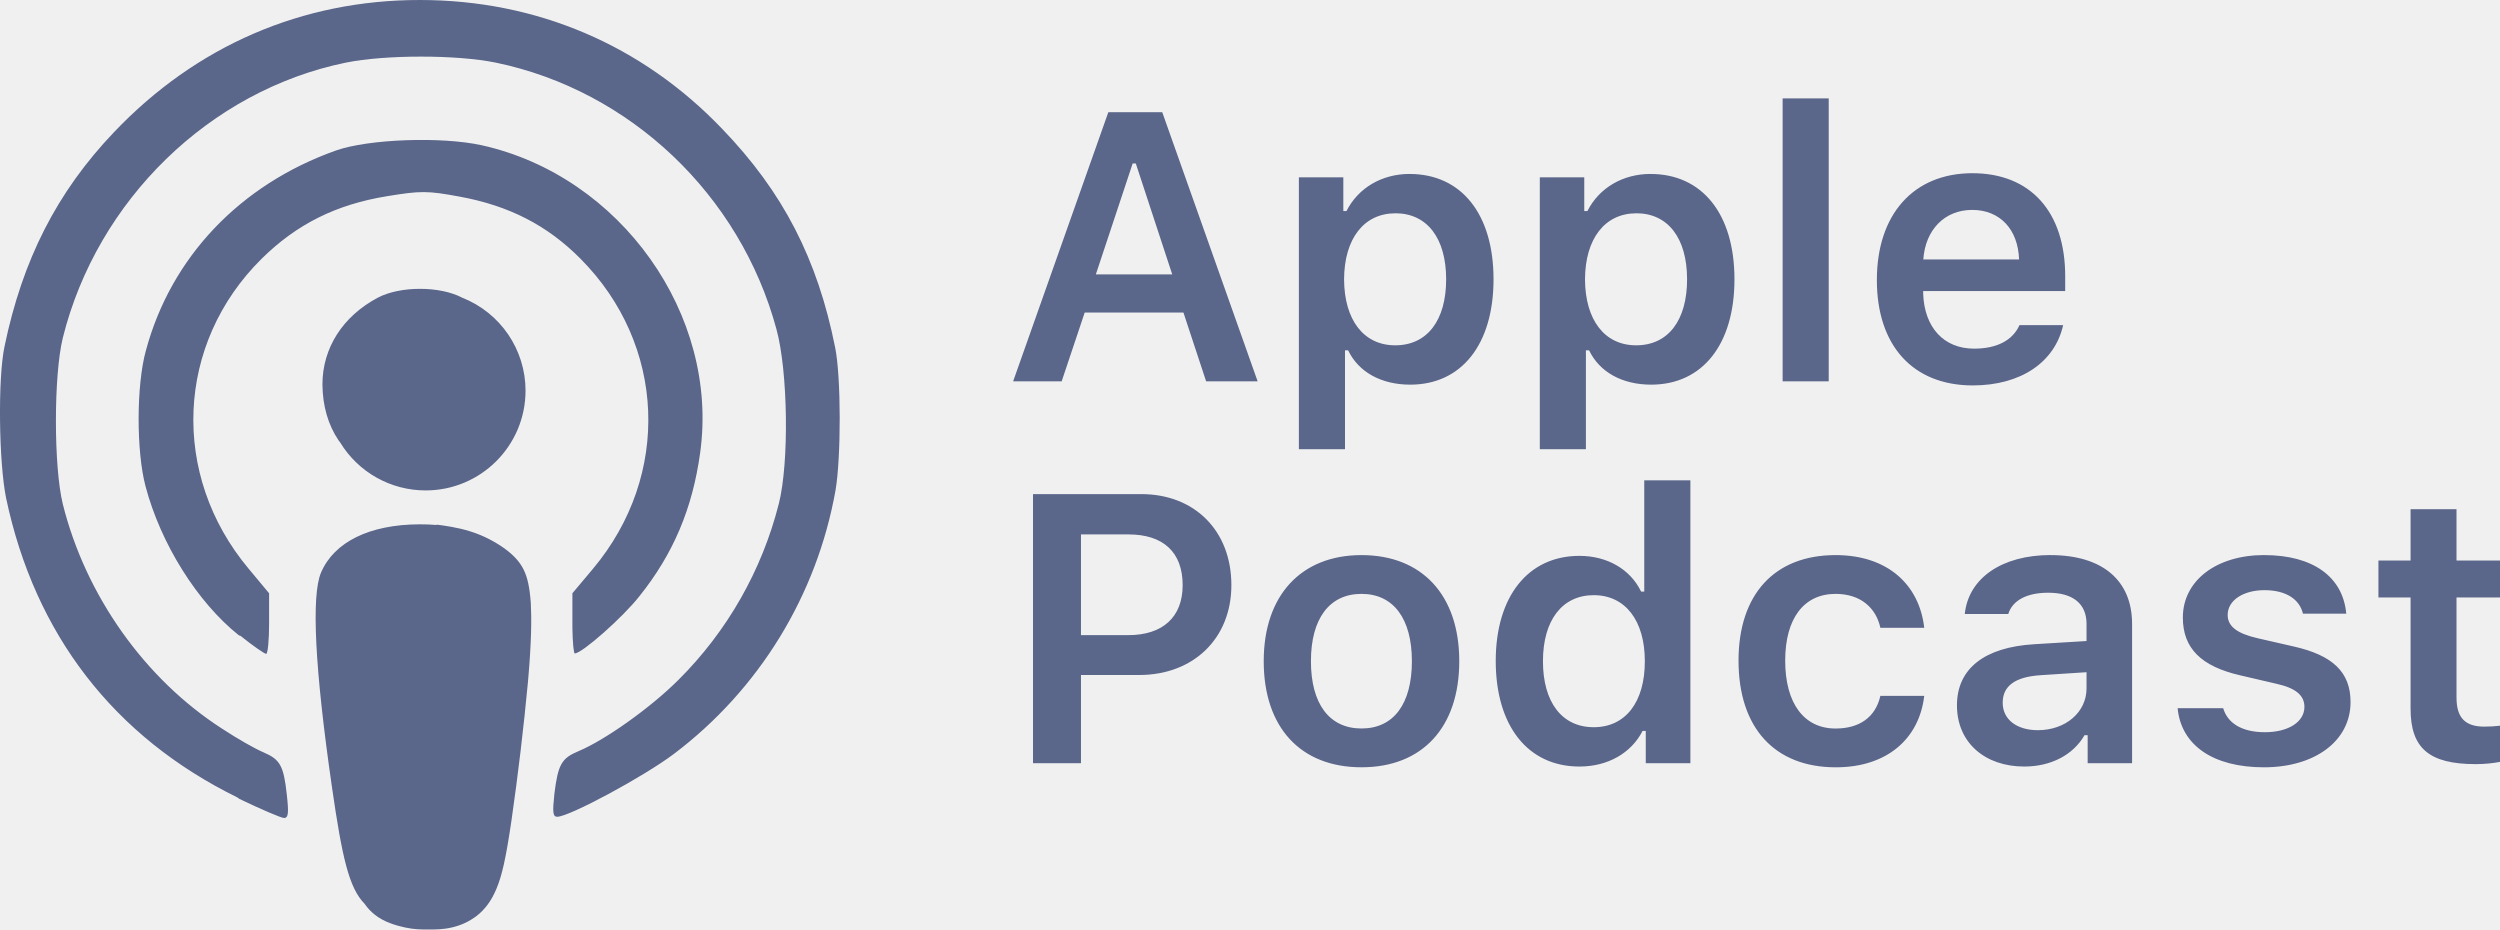
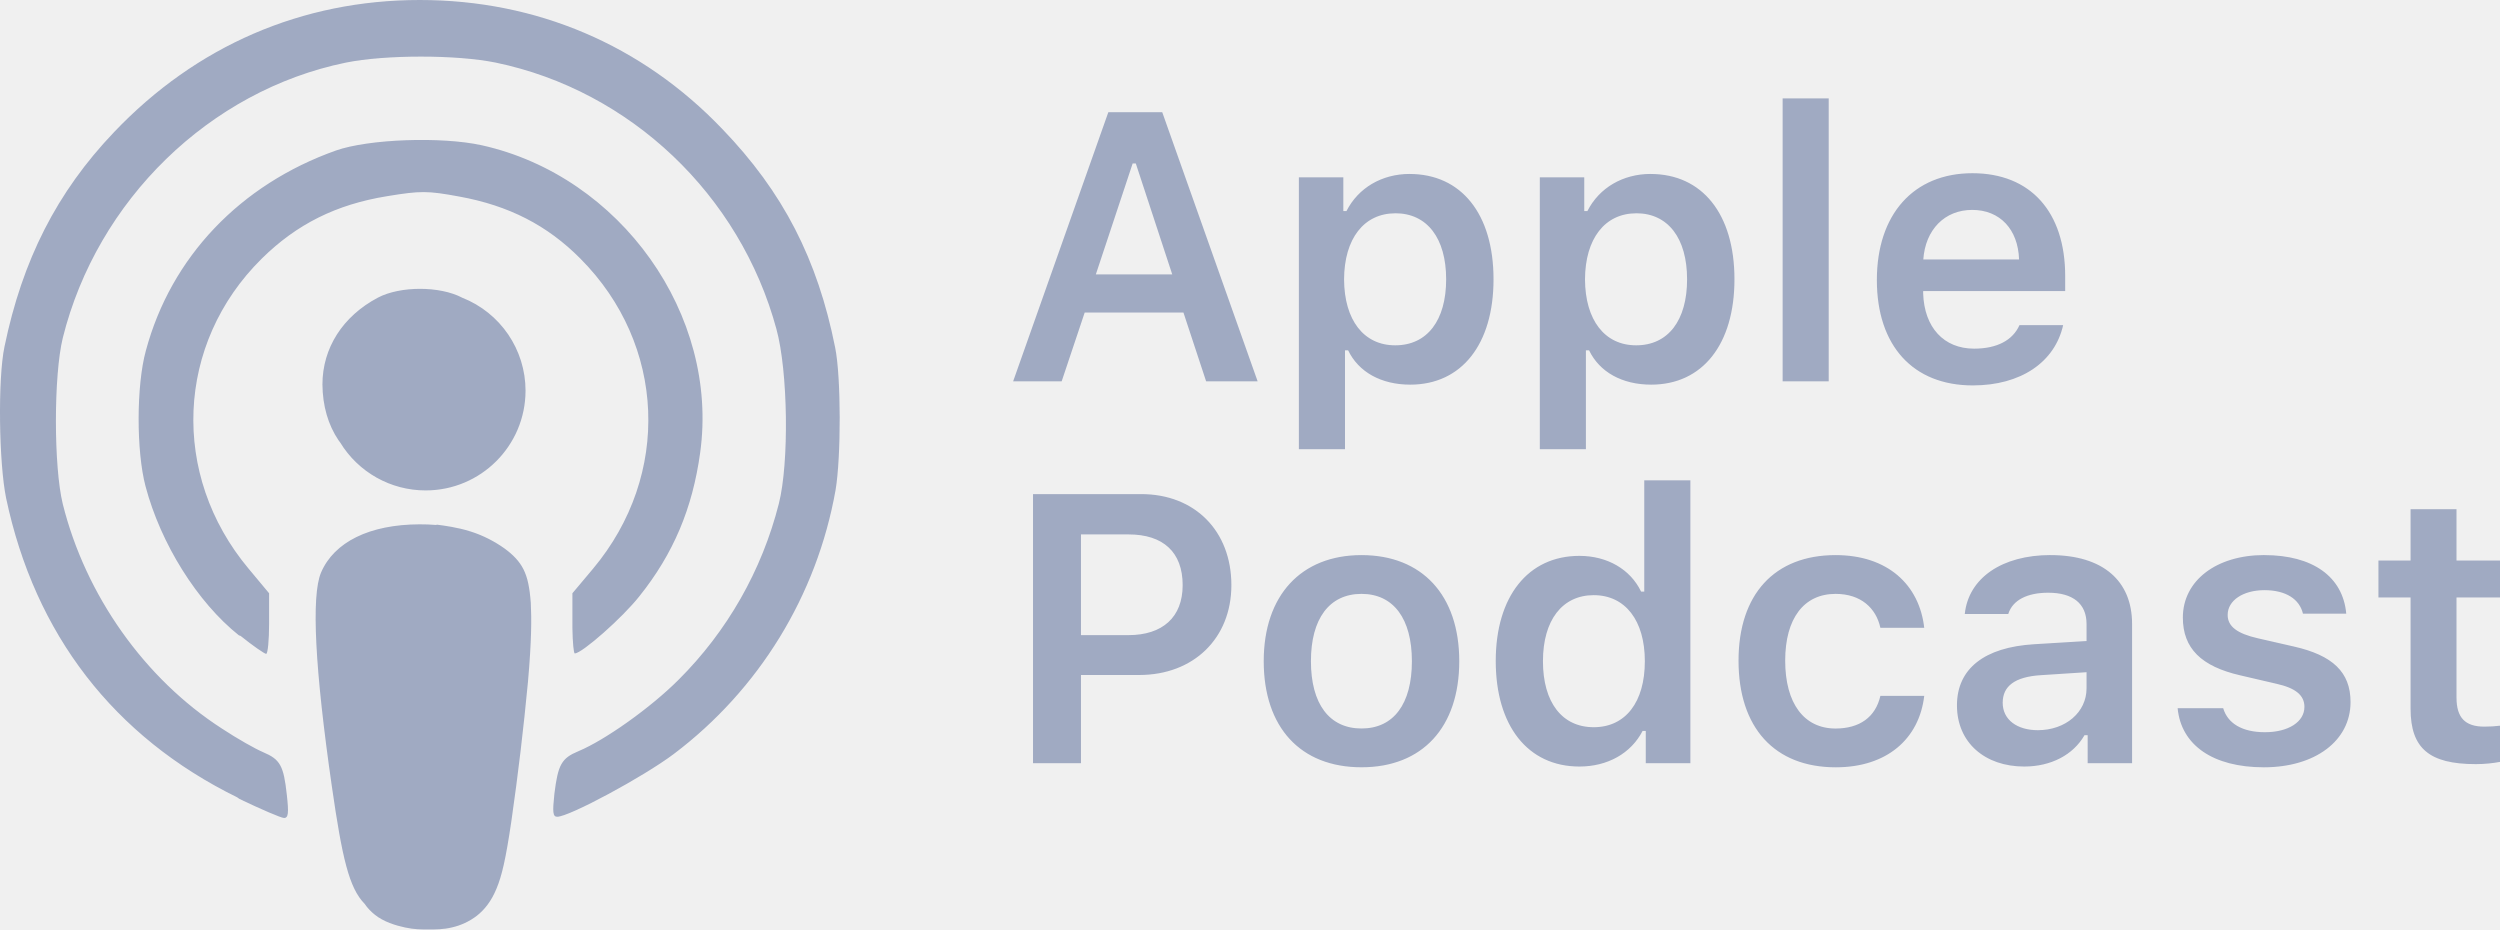
<svg xmlns="http://www.w3.org/2000/svg" width="78" height="29">
-   <g transform="translate(-136)" fill="none" fill-rule="evenodd">
-     <path d="M149.085 16.359c.181-.001.357.006.526.02l.017-.01c.218.028.65.084 1.05.212.403.125.768.322 1.053.524.276.2.478.408.603.661.126.253.19.554.227 1.046.025.494.025 1.178-.088 2.455a88.802 88.802 0 01-.516 4.338c-.176 1.203-.302 1.729-.465 2.117-.164.401-.378.664-.617.852a2.01 2.01 0 01-.78.363c-.264.063-.503.063-.73.063-.226 0-.44 0-.73-.063-.289-.062-.666-.175-.943-.4a1.534 1.534 0 01-.316-.338c-.485-.494-.699-1.424-1.02-3.649-.532-3.683-.648-5.962-.34-6.685.409-.957 1.517-1.5 3.069-1.506zM149.098 0c3.639 0 6.928 1.4 9.433 4.02 1.906 1.977 2.977 4.069 3.526 6.824.187.918.187 3.419.012 4.45a13.21 13.21 0 01-5.046 8.23c-.947.713-3.265 1.959-3.638 1.959-.137 0-.15-.142-.088-.715.113-.92.225-1.111.748-1.33.835-.348 2.255-1.357 3.127-2.23a11.87 11.87 0 003.128-5.494c.324-1.28.286-4.127-.075-5.445-1.134-4.19-4.56-7.446-8.76-8.316-1.22-.249-3.438-.249-4.672 0-4.248.87-7.762 4.288-8.834 8.59-.286 1.168-.286 4.015 0 5.183.71 2.847 2.555 5.457 4.972 7.01.473.312 1.046.635 1.283.734.524.224.636.41.735 1.33.063.56.05.721-.087.721-.087 0-.723-.273-1.395-.596l-.063-.046c-3.85-1.89-6.317-5.087-7.214-9.34-.224-1.098-.262-3.717-.05-4.724.56-2.704 1.632-4.818 3.414-6.688 2.567-2.7 5.869-4.127 9.544-4.127zm29.381 17.319c1.89 0 3.05 1.25 3.05 3.31 0 2.066-1.153 3.31-3.05 3.31-1.903 0-3.051-1.244-3.051-3.31 0-2.053 1.166-3.31 3.051-3.31zm28.166 0c1.508 0 2.454.669 2.558 1.827h-1.351c-.105-.448-.528-.733-1.201-.733-.655 0-1.148.314-1.148.773 0 .361.301.582.94.728l1.119.256c1.212.273 1.775.797 1.775 1.733 0 1.222-1.12 2.037-2.703 2.037-1.584 0-2.582-.687-2.692-1.845h1.421c.14.472.586.75 1.305.75.725 0 1.23-.32 1.23-.79 0-.361-.273-.588-.876-.722l-1.125-.262c-1.218-.279-1.792-.843-1.792-1.803 0-1.152 1.044-1.95 2.54-1.95zm-13.375 0c1.63 0 2.616.93 2.766 2.269h-1.368c-.134-.617-.61-1.059-1.398-1.059-.986 0-1.572.762-1.572 2.083 0 1.338.591 2.118 1.572 2.118.748 0 1.247-.355 1.398-1.019h1.368c-.156 1.333-1.154 2.229-2.76 2.229-1.909 0-3.034-1.234-3.034-3.328 0-2.066 1.12-3.293 3.028-3.293zm6.705 0c1.63 0 2.546.797 2.546 2.147v4.346h-1.386v-.873h-.099c-.353.617-1.05.977-1.879.977-1.224 0-2.1-.744-2.1-1.908 0-1.152.865-1.815 2.407-1.908L201.1 20v-.535c0-.623-.417-.972-1.195-.972-.661 0-1.113.233-1.247.663h-1.357c.116-1.123 1.166-1.838 2.674-1.838zm-11.235-2.333v8.826h-1.392v-1.007h-.099c-.36.698-1.09 1.111-1.972 1.111-1.607 0-2.61-1.268-2.61-3.293 0-2.013 1.009-3.28 2.61-3.28.87 0 1.59.418 1.926 1.116h.098v-3.473h1.439zm23.903.902v1.6H214v1.152h-1.357v3.124c0 .628.267.907.87.907.203 0 .313-.011.487-.029v1.129c-.209.04-.476.07-.754.07-1.456 0-2.036-.495-2.036-1.728V18.64h-1.003v-1.152h1.003v-1.6h1.433zm-41.037-.472c1.67 0 2.813 1.147 2.813 2.84 0 1.664-1.184 2.804-2.877 2.804h-1.816v2.752h-1.496v-8.396zm29.494 5.557l-1.433.093c-.806.052-1.183.343-1.183.86 0 .536.458.856 1.096.856.87 0 1.52-.564 1.52-1.303v-.506zm-22.621-2.444c-1.003 0-1.578.774-1.578 2.1 0 1.333.575 2.1 1.578 2.1 1.003 0 1.572-.767 1.572-2.1 0-1.326-.574-2.1-1.572-2.1zm7.245.04c-.98 0-1.584.78-1.584 2.06 0 1.286.597 2.06 1.584 2.06.991 0 1.595-.78 1.595-2.06 0-1.268-.61-2.06-1.595-2.06zM151.03 4.532c4.336.963 7.413 5.295 6.815 9.593-.237 1.731-.835 3.153-1.894 4.475-.523.667-1.794 1.787-2.018 1.787-.034 0-.068-.35-.074-.8V18.51l.647-.77c2.442-2.92 2.268-6.996-.399-9.672-1.034-1.041-2.23-1.653-3.775-1.935-.997-.184-1.209-.184-2.255-.012-1.589.258-2.82.872-3.913 1.951-2.679 2.648-2.853 6.746-.41 9.668l.642.77v.945c0 .522-.041.945-.092.945-.05 0-.411-.249-.798-.56l-.052-.017c-1.296-1.032-2.442-2.862-2.915-4.657-.287-1.084-.287-3.145.012-4.226.785-2.919 2.94-5.181 5.93-6.244 1.023-.36 3.29-.441 4.549-.164zm20.181 12.142h-1.485v3.142h1.48c1.067 0 1.693-.559 1.693-1.56 0-1.03-.609-1.582-1.688-1.582zM150.42 9.288a3.12 3.12 0 011.977 2.9 3.116 3.116 0 01-3.119 3.113 3.118 3.118 0 01-2.664-1.495l-.054-.072c-.323-.481-.494-1.069-.5-1.738 0-1.138.635-2.13 1.731-2.71.698-.366 1.931-.366 2.63.002zm37.08-3.86c1.606 0 2.615 1.244 2.615 3.286 0 2.03-.997 3.287-2.598 3.287-.91 0-1.613-.395-1.937-1.07h-.1v3.083h-1.438V5.532h1.387v1.053h.098c.366-.722 1.102-1.158 1.972-1.158zm-7.518 0c1.607 0 2.616 1.244 2.616 3.286 0 2.03-.997 3.287-2.598 3.287-.911 0-1.613-.395-1.938-1.07h-.098v3.083h-1.439V5.532h1.387v1.053h.098c.366-.722 1.102-1.158 1.972-1.158zm17.558-.024c1.81 0 2.894 1.204 2.894 3.211v.466h-4.431v.075c.034 1.06.643 1.722 1.589 1.722.713 0 1.206-.261 1.415-.733h1.363c-.26 1.158-1.322 1.88-2.819 1.88-1.867 0-2.993-1.24-2.993-3.288 0-2.047 1.143-3.333 2.982-3.333zm-4.484-2.333v8.826h-1.438V3.07h1.438zm-20.794.43l2.976 8.396h-1.607l-.708-2.147h-3.08l-.719 2.147h-1.514l2.97-8.396h1.682zm7.274 3.154c-.98 0-1.595.79-1.601 2.06.006 1.273.615 2.059 1.595 2.059.997 0 1.59-.774 1.59-2.06s-.598-2.06-1.584-2.06zm7.517 0c-.98 0-1.595.79-1.601 2.06.006 1.273.615 2.059 1.595 2.059.998 0 1.59-.774 1.59-2.06s-.598-2.06-1.584-2.06zM171.437 5.1h-.098l-1.149 3.462h2.384L171.437 5.1zm26.096 1.449c-.859 0-1.462.617-1.526 1.547h2.988c-.03-.942-.598-1.547-1.462-1.547z" fill="#5A668A" fill-rule="nonzero" />
+   <defs>
+     <filter id="a">
+       <feColorMatrix in="SourceGraphic" values="0 0 0 0 0.353 0 0 0 0 0.4 0 0 0 0 0.541 0 0 0 1 0" />
+     </filter>
+   </defs>
+   <g transform="translate(-136)" filter="url(#a)" fill="none" fill-rule="evenodd">
+     <path d="M149.085 16.359c.181-.001.357.006.526.02l.017-.01c.218.028.65.084 1.05.212.403.125.768.322 1.053.524.276.2.478.408.603.661.126.253.19.554.227 1.046.025.494.025 1.178-.088 2.455a88.802 88.802 0 01-.516 4.338c-.176 1.203-.302 1.729-.465 2.117-.164.401-.378.664-.617.852a2.01 2.01 0 01-.78.363c-.264.063-.503.063-.73.063-.226 0-.44 0-.73-.063-.289-.062-.666-.175-.943-.4a1.534 1.534 0 01-.316-.338c-.485-.494-.699-1.424-1.02-3.649-.532-3.683-.648-5.962-.34-6.685.409-.957 1.517-1.5 3.069-1.506zM149.098 0c3.639 0 6.928 1.4 9.433 4.02 1.906 1.977 2.977 4.069 3.526 6.824.187.918.187 3.419.012 4.45a13.21 13.21 0 01-5.046 8.23c-.947.713-3.265 1.959-3.638 1.959-.137 0-.15-.142-.088-.715.113-.92.225-1.111.748-1.33.835-.348 2.255-1.357 3.127-2.23a11.87 11.87 0 003.128-5.494c.324-1.28.286-4.127-.075-5.445-1.134-4.19-4.56-7.446-8.76-8.316-1.22-.249-3.438-.249-4.672 0-4.248.87-7.762 4.288-8.834 8.59-.286 1.168-.286 4.015 0 5.183.71 2.847 2.555 5.457 4.972 7.01.473.312 1.046.635 1.283.734.524.224.636.41.735 1.33.063.56.05.721-.087.721-.087 0-.723-.273-1.395-.596l-.063-.046c-3.85-1.89-6.317-5.087-7.214-9.34-.224-1.098-.262-3.717-.05-4.724.56-2.704 1.632-4.818 3.414-6.688 2.567-2.7 5.869-4.127 9.544-4.127zm29.381 17.319c1.89 0 3.05 1.25 3.05 3.31 0 2.066-1.153 3.31-3.05 3.31-1.903 0-3.051-1.244-3.051-3.31 0-2.053 1.166-3.31 3.051-3.31zm28.166 0c1.508 0 2.454.669 2.558 1.827h-1.351c-.105-.448-.528-.733-1.201-.733-.655 0-1.148.314-1.148.773 0 .361.301.582.94.728l1.119.256c1.212.273 1.775.797 1.775 1.733 0 1.222-1.12 2.037-2.703 2.037-1.584 0-2.582-.687-2.692-1.845h1.421c.14.472.586.75 1.305.75.725 0 1.23-.32 1.23-.79 0-.361-.273-.588-.876-.722l-1.125-.262c-1.218-.279-1.792-.843-1.792-1.803 0-1.152 1.044-1.95 2.54-1.95zm-13.375 0c1.63 0 2.616.93 2.766 2.269h-1.368c-.134-.617-.61-1.059-1.398-1.059-.986 0-1.572.762-1.572 2.083 0 1.338.591 2.118 1.572 2.118.748 0 1.247-.355 1.398-1.019h1.368c-.156 1.333-1.154 2.229-2.76 2.229-1.909 0-3.034-1.234-3.034-3.328 0-2.066 1.12-3.293 3.028-3.293zm6.705 0c1.63 0 2.546.797 2.546 2.147v4.346h-1.386v-.873h-.099c-.353.617-1.05.977-1.879.977-1.224 0-2.1-.744-2.1-1.908 0-1.152.865-1.815 2.407-1.908L201.1 20v-.535c0-.623-.417-.972-1.195-.972-.661 0-1.113.233-1.247.663h-1.357c.116-1.123 1.166-1.838 2.674-1.838zm-11.235-2.333v8.826h-1.392v-1.007h-.099c-.36.698-1.09 1.111-1.972 1.111-1.607 0-2.61-1.268-2.61-3.293 0-2.013 1.009-3.28 2.61-3.28.87 0 1.59.418 1.926 1.116h.098v-3.473h1.439zm23.903.902v1.6H214v1.152h-1.357v3.124c0 .628.267.907.87.907.203 0 .313-.011.487-.029v1.129c-.209.04-.476.07-.754.07-1.456 0-2.036-.495-2.036-1.728V18.64h-1.003v-1.152h1.003v-1.6h1.433zm-41.037-.472c1.67 0 2.813 1.147 2.813 2.84 0 1.664-1.184 2.804-2.877 2.804h-1.816v2.752h-1.496v-8.396zm29.494 5.557l-1.433.093c-.806.052-1.183.343-1.183.86 0 .536.458.856 1.096.856.87 0 1.52-.564 1.52-1.303v-.506zm-22.621-2.444c-1.003 0-1.578.774-1.578 2.1 0 1.333.575 2.1 1.578 2.1 1.003 0 1.572-.767 1.572-2.1 0-1.326-.574-2.1-1.572-2.1zm7.245.04c-.98 0-1.584.78-1.584 2.06 0 1.286.597 2.06 1.584 2.06.991 0 1.595-.78 1.595-2.06 0-1.268-.61-2.06-1.595-2.06zM151.03 4.532c4.336.963 7.413 5.295 6.815 9.593-.237 1.731-.835 3.153-1.894 4.475-.523.667-1.794 1.787-2.018 1.787-.034 0-.068-.35-.074-.8V18.51l.647-.77c2.442-2.92 2.268-6.996-.399-9.672-1.034-1.041-2.23-1.653-3.775-1.935-.997-.184-1.209-.184-2.255-.012-1.589.258-2.82.872-3.913 1.951-2.679 2.648-2.853 6.746-.41 9.668l.642.77v.945c0 .522-.041.945-.092.945-.05 0-.411-.249-.798-.56l-.052-.017c-1.296-1.032-2.442-2.862-2.915-4.657-.287-1.084-.287-3.145.012-4.226.785-2.919 2.94-5.181 5.93-6.244 1.023-.36 3.29-.441 4.549-.164zm20.181 12.142h-1.485v3.142h1.48c1.067 0 1.693-.559 1.693-1.56 0-1.03-.609-1.582-1.688-1.582zM150.42 9.288a3.12 3.12 0 011.977 2.9 3.116 3.116 0 01-3.119 3.113 3.118 3.118 0 01-2.664-1.495l-.054-.072c-.323-.481-.494-1.069-.5-1.738 0-1.138.635-2.13 1.731-2.71.698-.366 1.931-.366 2.63.002zm37.08-3.86c1.606 0 2.615 1.244 2.615 3.286 0 2.03-.997 3.287-2.598 3.287-.91 0-1.613-.395-1.937-1.07h-.1v3.083h-1.438V5.532h1.387v1.053h.098c.366-.722 1.102-1.158 1.972-1.158zm-7.518 0c1.607 0 2.616 1.244 2.616 3.286 0 2.03-.997 3.287-2.598 3.287-.911 0-1.613-.395-1.938-1.07h-.098v3.083h-1.439V5.532h1.387v1.053h.098c.366-.722 1.102-1.158 1.972-1.158zm17.558-.024c1.81 0 2.894 1.204 2.894 3.211v.466h-4.431v.075c.034 1.06.643 1.722 1.589 1.722.713 0 1.206-.261 1.415-.733h1.363c-.26 1.158-1.322 1.88-2.819 1.88-1.867 0-2.993-1.24-2.993-3.288 0-2.047 1.143-3.333 2.982-3.333zm-4.484-2.333v8.826h-1.438V3.07h1.438zm-20.794.43l2.976 8.396h-1.607l-.708-2.147h-3.08l-.719 2.147h-1.514l2.97-8.396h1.682zm7.274 3.154c-.98 0-1.595.79-1.601 2.06.006 1.273.615 2.059 1.595 2.059.997 0 1.59-.774 1.59-2.06s-.598-2.06-1.584-2.06zm7.517 0c-.98 0-1.595.79-1.601 2.06.006 1.273.615 2.059 1.595 2.059.998 0 1.59-.774 1.59-2.06s-.598-2.06-1.584-2.06zM171.437 5.1h-.098l-1.149 3.462h2.384L171.437 5.1zm26.096 1.449c-.859 0-1.462.617-1.526 1.547h2.988c-.03-.942-.598-1.547-1.462-1.547z" fill="#FFF" fill-rule="nonzero" />
  </g>
</svg>
